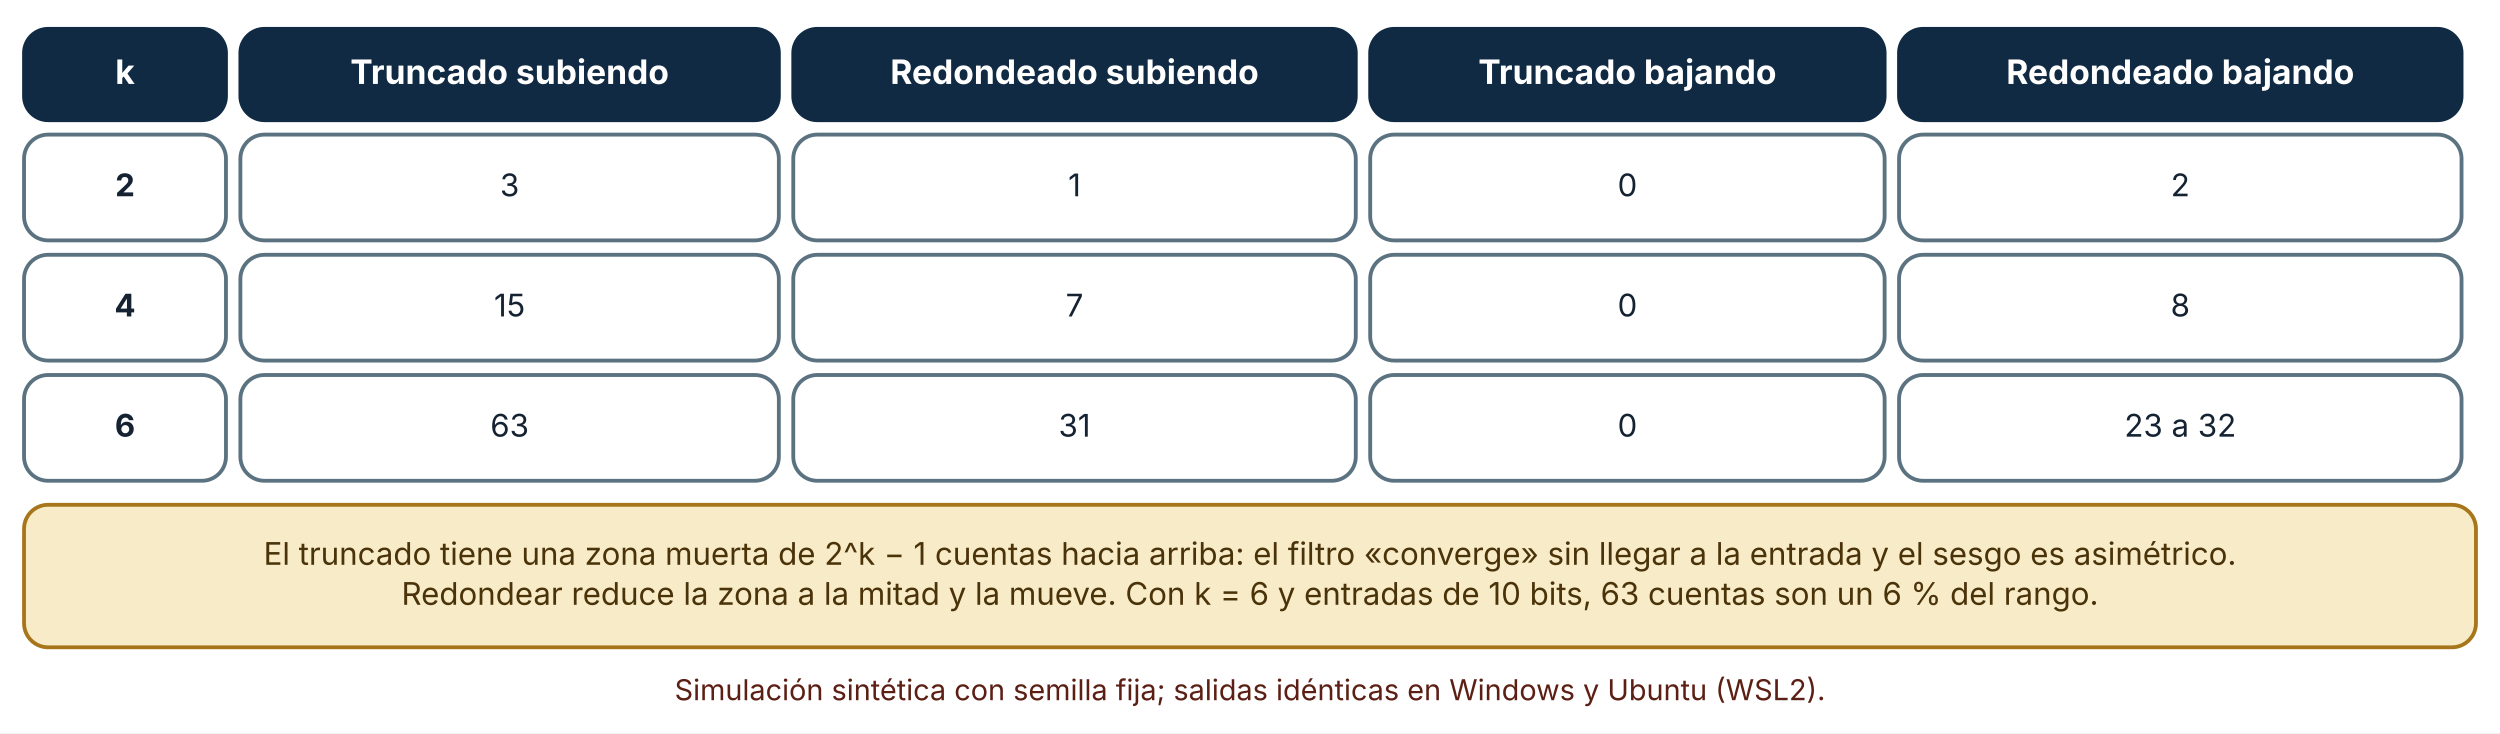
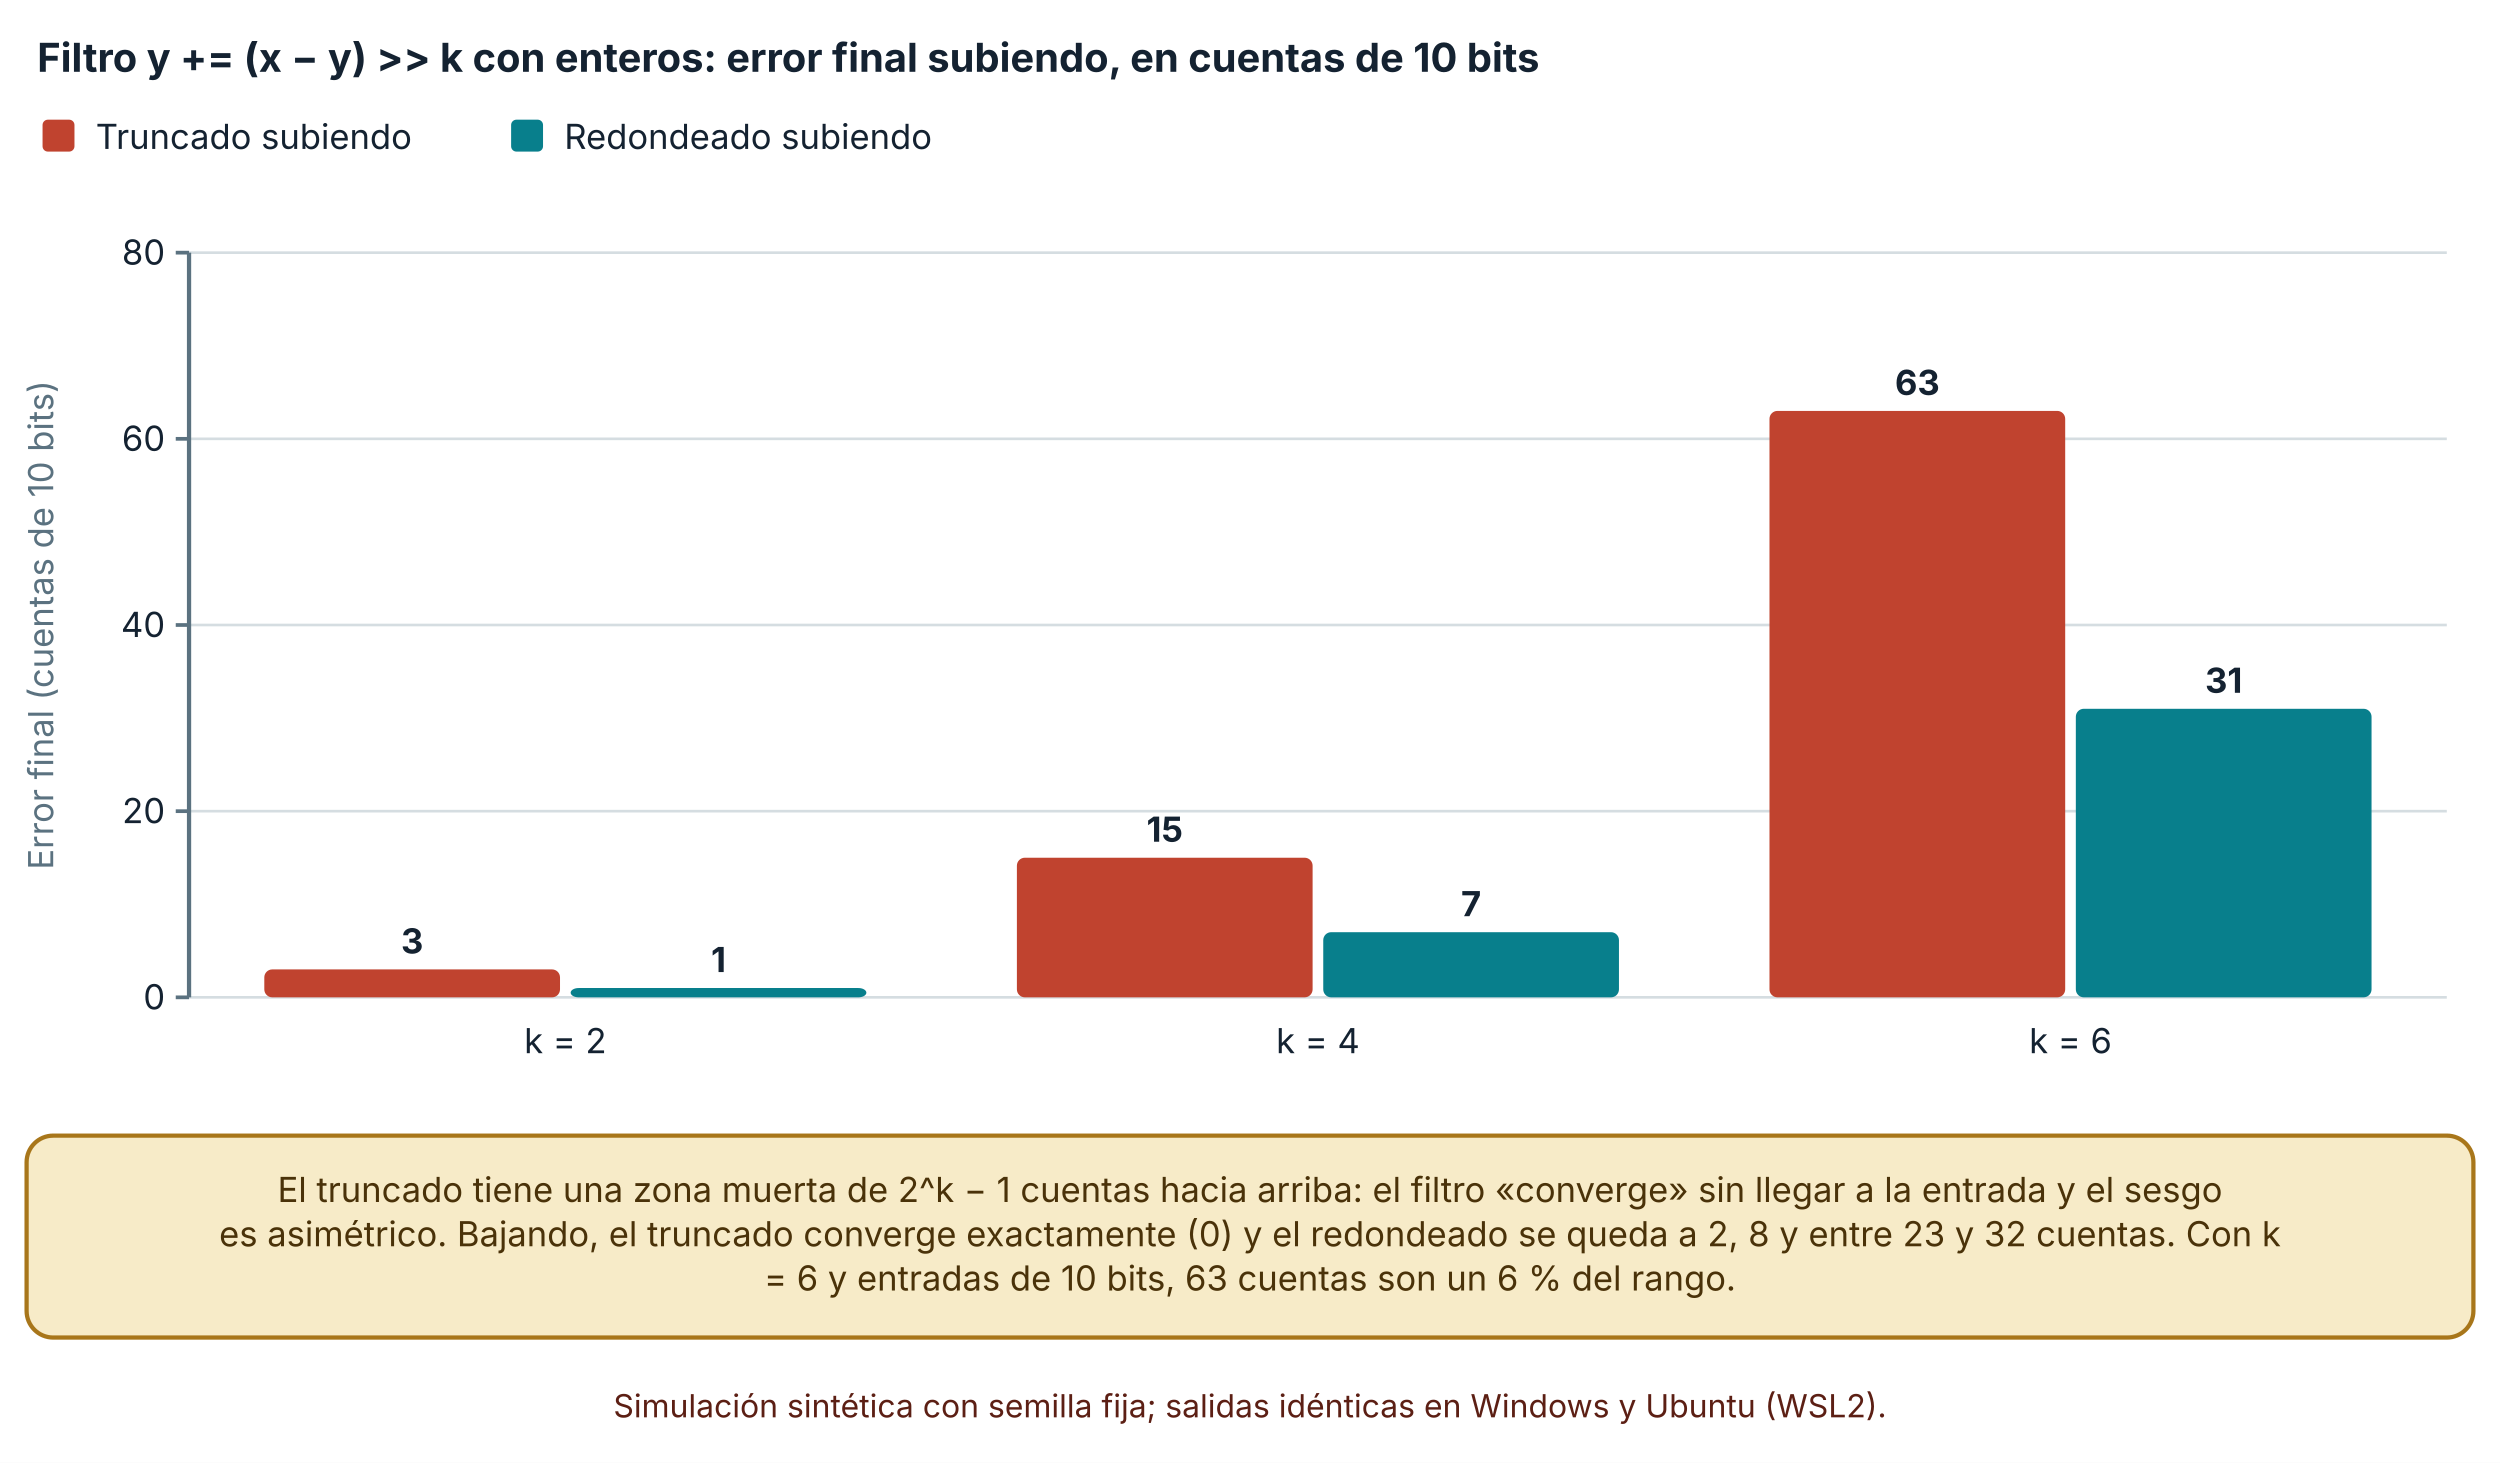
- <svg xmlns="http://www.w3.org/2000/svg" viewBox="0 0 1040 305" width="1040" height="305" role="img" aria-labelledby="t d" font-family="Inter, 'Segoe UI', system-ui, -apple-system, sans-serif">
+ <svg xmlns="http://www.w3.org/2000/svg" viewBox="0 0 940 550" width="940" height="550" role="img" aria-labelledby="t d" font-family="Inter, 'Segoe UI', system-ui, -apple-system, sans-serif">
  <defs>
    <marker id="arrow" viewBox="0 0 10 10" refX="9" refY="5" markerWidth="8" markerHeight="8" orient="auto-start-reverse">
      <path d="M0,0 L10,5 L0,10 z" fill="#32505f" />
    </marker>
    <marker id="arrow-coral" viewBox="0 0 10 10" refX="9" refY="5" markerWidth="8" markerHeight="8" orient="auto-start-reverse">
      <path d="M0,0 L10,5 L0,10 z" fill="#c0432f" />
    </marker>
  </defs>
-   <rect width="1040" height="305" fill="#ffffff" />
-   <rect x="10" y="12" width="84" height="38" rx="10" fill="#102a43" stroke="#102a43" stroke-width="1.6" />
-   <text x="52" y="34.92" font-size="14" text-anchor="middle" font-weight="700" fill="#ffffff">
-     <tspan x="52" dy="0">k</tspan>
+   <rect width="940" height="550" fill="#ffffff" />
+   <text x="14" y="27" font-size="15" text-anchor="start" font-weight="700" fill="#142231">
+     <tspan x="14" dy="0">Filtro y += (x − y) &gt;&gt; k con enteros: error final subiendo, en cuentas de 10 bits</tspan>
  </text>
-   <rect x="100" y="12" width="224" height="38" rx="10" fill="#102a43" stroke="#102a43" stroke-width="1.6" />
-   <text x="212" y="34.92" font-size="14" text-anchor="middle" font-weight="700" fill="#ffffff">
-     <tspan x="212" dy="0">Truncado subiendo</tspan>
+   <rect x="16" y="45" width="12" height="12" rx="2" fill="#c0432f" />
+   <text x="36" y="56" font-size="13" text-anchor="start" font-weight="400" fill="#142231">
+     <tspan x="36" dy="0">Truncado subiendo</tspan>
  </text>
-   <rect x="330" y="12" width="234" height="38" rx="10" fill="#102a43" stroke="#102a43" stroke-width="1.6" />
-   <text x="447" y="34.92" font-size="14" text-anchor="middle" font-weight="700" fill="#ffffff">
-     <tspan x="447" dy="0">Redondeado subiendo</tspan>
+   <rect x="192.18" y="45" width="12" height="12" rx="2" fill="#087f8c" />
+   <text x="212.18" y="56" font-size="13" text-anchor="start" font-weight="400" fill="#142231">
+     <tspan x="212.18" dy="0">Redondeado subiendo</tspan>
  </text>
-   <rect x="570" y="12" width="214" height="38" rx="10" fill="#102a43" stroke="#102a43" stroke-width="1.6" />
-   <text x="677" y="34.92" font-size="14" text-anchor="middle" font-weight="700" fill="#ffffff">
-     <tspan x="677" dy="0">Truncado bajando</tspan>
+   <line x1="71.08" y1="375" x2="920" y2="375" stroke="#d5dde1" stroke-width="1" />
+   <line x1="66.08" y1="375" x2="71.08" y2="375" stroke="#5b7280" stroke-width="1.4" />
+   <text x="62.08" y="379.5" font-size="13" text-anchor="end" font-weight="400" fill="#142231">
+     <tspan x="62.08" dy="0">0</tspan>
  </text>
-   <rect x="790" y="12" width="234" height="38" rx="10" fill="#102a43" stroke="#102a43" stroke-width="1.6" />
-   <text x="907" y="34.92" font-size="14" text-anchor="middle" font-weight="700" fill="#ffffff">
-     <tspan x="907" dy="0">Redondeado bajando</tspan>
+   <line x1="71.08" y1="305" x2="920" y2="305" stroke="#d5dde1" stroke-width="1" />
+   <line x1="66.08" y1="305" x2="71.08" y2="305" stroke="#5b7280" stroke-width="1.4" />
+   <text x="62.08" y="309.5" font-size="13" text-anchor="end" font-weight="400" fill="#142231">
+     <tspan x="62.08" dy="0">20</tspan>
  </text>
-   <rect x="10" y="56" width="84" height="44" rx="10" fill="#ffffff" stroke="#5b7280" stroke-width="1.6" />
-   <text x="52" y="81.64" font-size="13" text-anchor="middle" font-weight="700" fill="#142231">
-     <tspan x="52" dy="0">2</tspan>
+   <line x1="71.08" y1="235" x2="920" y2="235" stroke="#d5dde1" stroke-width="1" />
+   <line x1="66.08" y1="235" x2="71.08" y2="235" stroke="#5b7280" stroke-width="1.4" />
+   <text x="62.08" y="239.5" font-size="13" text-anchor="end" font-weight="400" fill="#142231">
+     <tspan x="62.08" dy="0">40</tspan>
  </text>
-   <rect x="100" y="56" width="224" height="44" rx="10" fill="#ffffff" stroke="#5b7280" stroke-width="1.6" />
-   <text x="212" y="81.64" font-size="13" text-anchor="middle" font-weight="400" fill="#142231">
-     <tspan x="212" dy="0">3</tspan>
+   <line x1="71.08" y1="165" x2="920" y2="165" stroke="#d5dde1" stroke-width="1" />
+   <line x1="66.08" y1="165" x2="71.08" y2="165" stroke="#5b7280" stroke-width="1.4" />
+   <text x="62.08" y="169.5" font-size="13" text-anchor="end" font-weight="400" fill="#142231">
+     <tspan x="62.08" dy="0">60</tspan>
  </text>
-   <rect x="330" y="56" width="234" height="44" rx="10" fill="#ffffff" stroke="#5b7280" stroke-width="1.6" />
-   <text x="447" y="81.64" font-size="13" text-anchor="middle" font-weight="400" fill="#142231">
-     <tspan x="447" dy="0">1</tspan>
+   <line x1="71.08" y1="95" x2="920" y2="95" stroke="#d5dde1" stroke-width="1" />
+   <line x1="66.08" y1="95" x2="71.08" y2="95" stroke="#5b7280" stroke-width="1.4" />
+   <text x="62.08" y="99.5" font-size="13" text-anchor="end" font-weight="400" fill="#142231">
+     <tspan x="62.08" dy="0">80</tspan>
  </text>
-   <rect x="570" y="56" width="214" height="44" rx="10" fill="#ffffff" stroke="#5b7280" stroke-width="1.6" />
-   <text x="677" y="81.64" font-size="13" text-anchor="middle" font-weight="400" fill="#142231">
-     <tspan x="677" dy="0">0</tspan>
+   <line x1="71.08" y1="95" x2="71.08" y2="375" stroke="#5b7280" stroke-width="1.6" />
+   <text x="20" y="235" font-size="13" text-anchor="middle" font-weight="400" fill="#5b7280" transform="rotate(-90 20 235)">Error final (cuentas de 10 bits)</text>
+   <rect x="99.377" y="364.5" width="111.189" height="10.5" rx="3" fill="#c0432f" />
+   <text x="154.972" y="358.5" font-size="13" text-anchor="middle" font-weight="700" fill="#142231">
+     <tspan x="154.972" dy="0">3</tspan>
  </text>
-   <rect x="790" y="56" width="234" height="44" rx="10" fill="#ffffff" stroke="#5b7280" stroke-width="1.6" />
-   <text x="907" y="81.64" font-size="13" text-anchor="middle" font-weight="400" fill="#142231">
-     <tspan x="907" dy="0">2</tspan>
+   <rect x="214.567" y="371.5" width="111.189" height="3.5" rx="3" fill="#087f8c" />
+   <text x="270.161" y="365.5" font-size="13" text-anchor="middle" font-weight="700" fill="#142231">
+     <tspan x="270.161" dy="0">1</tspan>
  </text>
-   <rect x="10" y="106" width="84" height="44" rx="10" fill="#ffffff" stroke="#5b7280" stroke-width="1.6" />
-   <text x="52" y="131.64" font-size="13" text-anchor="middle" font-weight="700" fill="#142231">
-     <tspan x="52" dy="0">4</tspan>
+   <text x="212.567" y="396" font-size="13" text-anchor="middle" font-weight="400" fill="#142231">
+     <tspan x="212.567" dy="0">k = 2</tspan>
  </text>
-   <rect x="100" y="106" width="224" height="44" rx="10" fill="#ffffff" stroke="#5b7280" stroke-width="1.6" />
-   <text x="212" y="131.64" font-size="13" text-anchor="middle" font-weight="400" fill="#142231">
-     <tspan x="212" dy="0">15</tspan>
+   <rect x="382.351" y="322.5" width="111.189" height="52.5" rx="3" fill="#c0432f" />
+   <text x="437.945" y="316.5" font-size="13" text-anchor="middle" font-weight="700" fill="#142231">
+     <tspan x="437.945" dy="0">15</tspan>
  </text>
-   <rect x="330" y="106" width="234" height="44" rx="10" fill="#ffffff" stroke="#5b7280" stroke-width="1.6" />
-   <text x="447" y="131.64" font-size="13" text-anchor="middle" font-weight="400" fill="#142231">
-     <tspan x="447" dy="0">7</tspan>
+   <rect x="497.54" y="350.5" width="111.189" height="24.5" rx="3" fill="#087f8c" />
+   <text x="553.135" y="344.5" font-size="13" text-anchor="middle" font-weight="700" fill="#142231">
+     <tspan x="553.135" dy="0">7</tspan>
  </text>
-   <rect x="570" y="106" width="214" height="44" rx="10" fill="#ffffff" stroke="#5b7280" stroke-width="1.6" />
-   <text x="677" y="131.64" font-size="13" text-anchor="middle" font-weight="400" fill="#142231">
-     <tspan x="677" dy="0">0</tspan>
+   <text x="495.54" y="396" font-size="13" text-anchor="middle" font-weight="400" fill="#142231">
+     <tspan x="495.54" dy="0">k = 4</tspan>
  </text>
-   <rect x="790" y="106" width="234" height="44" rx="10" fill="#ffffff" stroke="#5b7280" stroke-width="1.6" />
-   <text x="907" y="131.64" font-size="13" text-anchor="middle" font-weight="400" fill="#142231">
-     <tspan x="907" dy="0">8</tspan>
+   <rect x="665.324" y="154.5" width="111.189" height="220.5" rx="3" fill="#c0432f" />
+   <text x="720.919" y="148.5" font-size="13" text-anchor="middle" font-weight="700" fill="#142231">
+     <tspan x="720.919" dy="0">63</tspan>
  </text>
-   <rect x="10" y="156" width="84" height="44" rx="10" fill="#ffffff" stroke="#5b7280" stroke-width="1.6" />
-   <text x="52" y="181.64" font-size="13" text-anchor="middle" font-weight="700" fill="#142231">
-     <tspan x="52" dy="0">6</tspan>
+   <rect x="780.513" y="266.5" width="111.189" height="108.5" rx="3" fill="#087f8c" />
+   <text x="836.108" y="260.5" font-size="13" text-anchor="middle" font-weight="700" fill="#142231">
+     <tspan x="836.108" dy="0">31</tspan>
  </text>
-   <rect x="100" y="156" width="224" height="44" rx="10" fill="#ffffff" stroke="#5b7280" stroke-width="1.6" />
-   <text x="212" y="181.64" font-size="13" text-anchor="middle" font-weight="400" fill="#142231">
-     <tspan x="212" dy="0">63</tspan>
+   <text x="778.513" y="396" font-size="13" text-anchor="middle" font-weight="400" fill="#142231">
+     <tspan x="778.513" dy="0">k = 6</tspan>
  </text>
-   <rect x="330" y="156" width="234" height="44" rx="10" fill="#ffffff" stroke="#5b7280" stroke-width="1.6" />
-   <text x="447" y="181.64" font-size="13" text-anchor="middle" font-weight="400" fill="#142231">
-     <tspan x="447" dy="0">31</tspan>
+   <rect x="10" y="427" width="920" height="75.92" rx="10" fill="#f7ebc8" stroke="#a8761a" stroke-width="1.6" />
+   <text x="470" y="451.96" font-size="13" text-anchor="middle" font-weight="400" fill="#4a3209">
+     <tspan x="470" dy="0">El truncado tiene una zona muerta de 2^k − 1 cuentas hacia arriba: el filtro «converge» sin llegar a la entrada y el sesgo</tspan>
  </text>
-   <rect x="570" y="156" width="214" height="44" rx="10" fill="#ffffff" stroke="#5b7280" stroke-width="1.6" />
-   <text x="677" y="181.64" font-size="13" text-anchor="middle" font-weight="400" fill="#142231">
-     <tspan x="677" dy="0">0</tspan>
+   <text x="470" y="468.6" font-size="13" text-anchor="middle" font-weight="400" fill="#4a3209">
+     <tspan x="470" dy="0">es asimétrico. Bajando, el truncado converge exactamente (0) y el redondeado se queda a 2, 8 y entre 23 y 32 cuentas. Con k</tspan>
  </text>
-   <rect x="790" y="156" width="234" height="44" rx="10" fill="#ffffff" stroke="#5b7280" stroke-width="1.6" />
-   <text x="907" y="181.64" font-size="13" text-anchor="middle" font-weight="400" fill="#142231">
-     <tspan x="907" dy="0">23 a 32</tspan>
+   <text x="470" y="485.24" font-size="13" text-anchor="middle" font-weight="400" fill="#4a3209">
+     <tspan x="470" dy="0">= 6 y entradas de 10 bits, 63 cuentas son un 6 % del rango.</tspan>
  </text>
-   <rect x="10" y="210" width="1020" height="59.28" rx="10" fill="#f7ebc8" stroke="#a8761a" stroke-width="1.6" />
-   <text x="520" y="234.96" font-size="13" text-anchor="middle" font-weight="400" fill="#4a3209">
-     <tspan x="520" dy="0">El truncado tiene una zona muerta de 2^k − 1 cuentas hacia arriba: el filtro «converge» sin llegar a la entrada y el sesgo es asimétrico.</tspan>
-   </text>
-   <text x="520" y="251.6" font-size="13" text-anchor="middle" font-weight="400" fill="#4a3209">
-     <tspan x="520" dy="0">Redondear reduce la zona a la mitad y la mueve. Con k = 6 y entradas de 10 bits, 63 cuentas son un 6 % del rango.</tspan>
-   </text>
-   <text x="520" y="291.28" font-size="12" text-anchor="middle" font-weight="400" fill="#5c1f14">
-     <tspan x="520" dy="0">Simulación sintética con semilla fija; salidas idénticas en Windows y Ubuntu (WSL2).</tspan>
+   <text x="470" y="532.92" font-size="12" text-anchor="middle" font-weight="400" fill="#5c1f14">
+     <tspan x="470" dy="0">Simulación sintética con semilla fija; salidas idénticas en Windows y Ubuntu (WSL2).</tspan>
  </text>
</svg>
